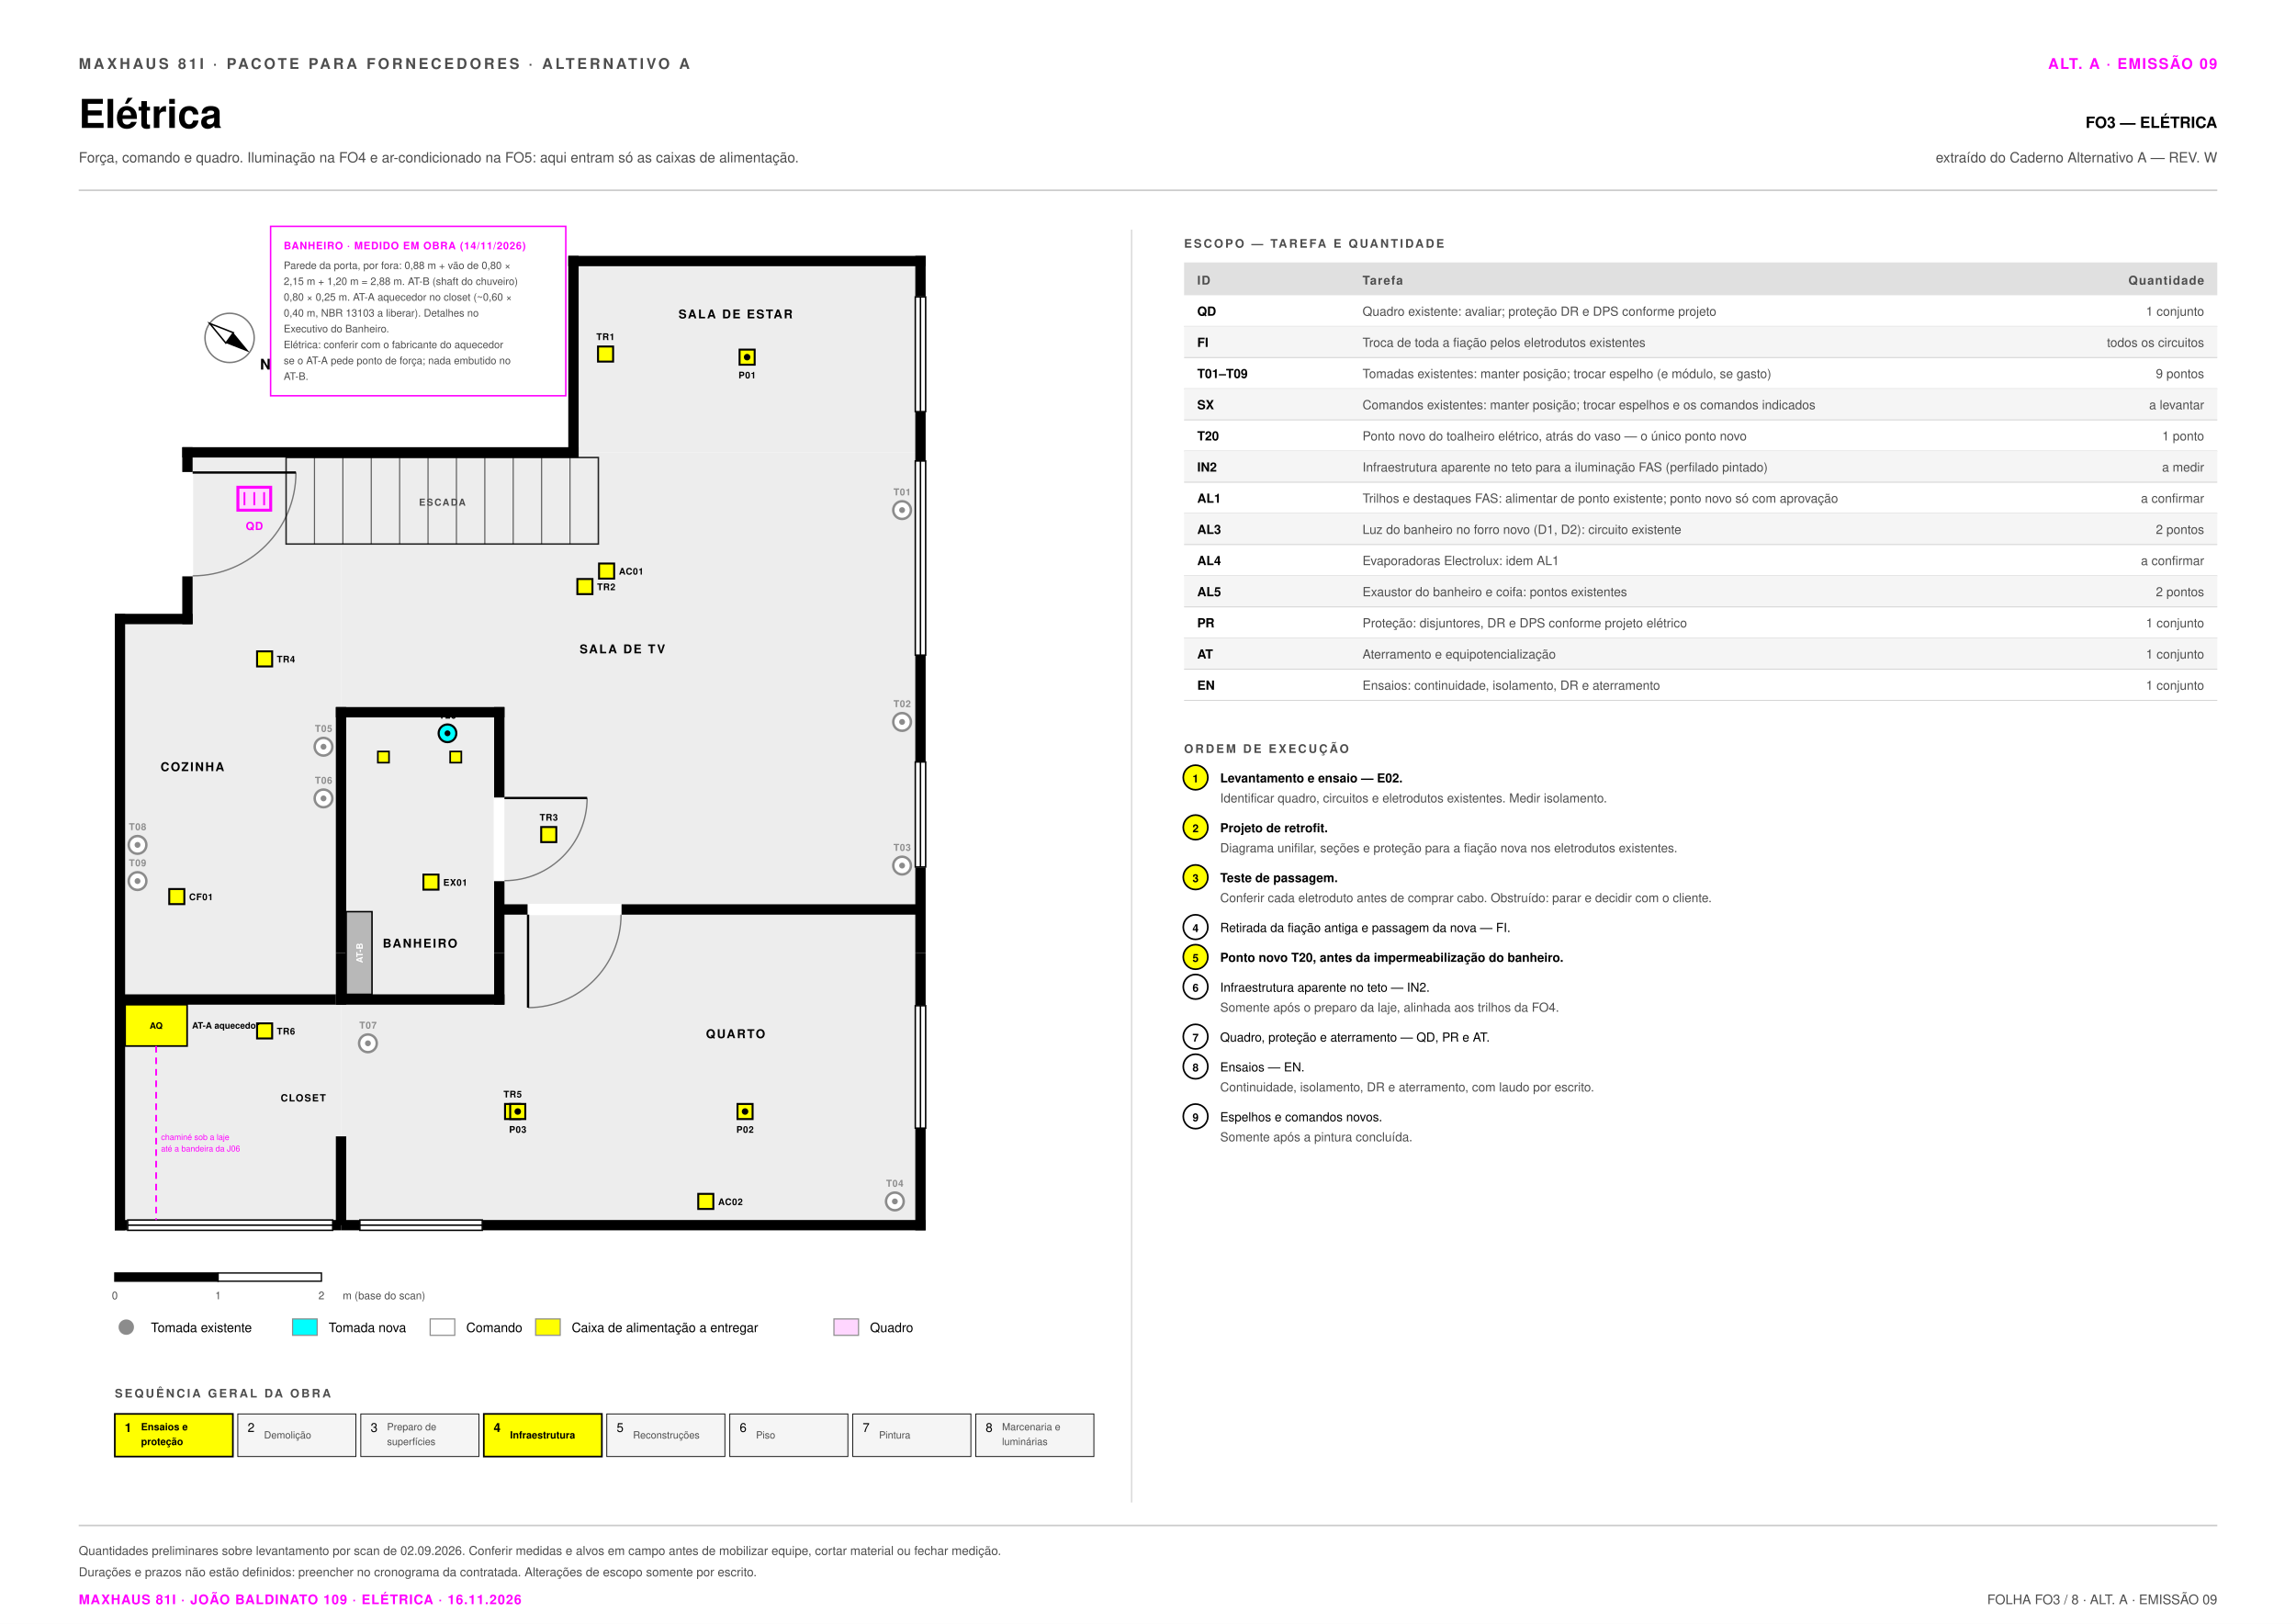
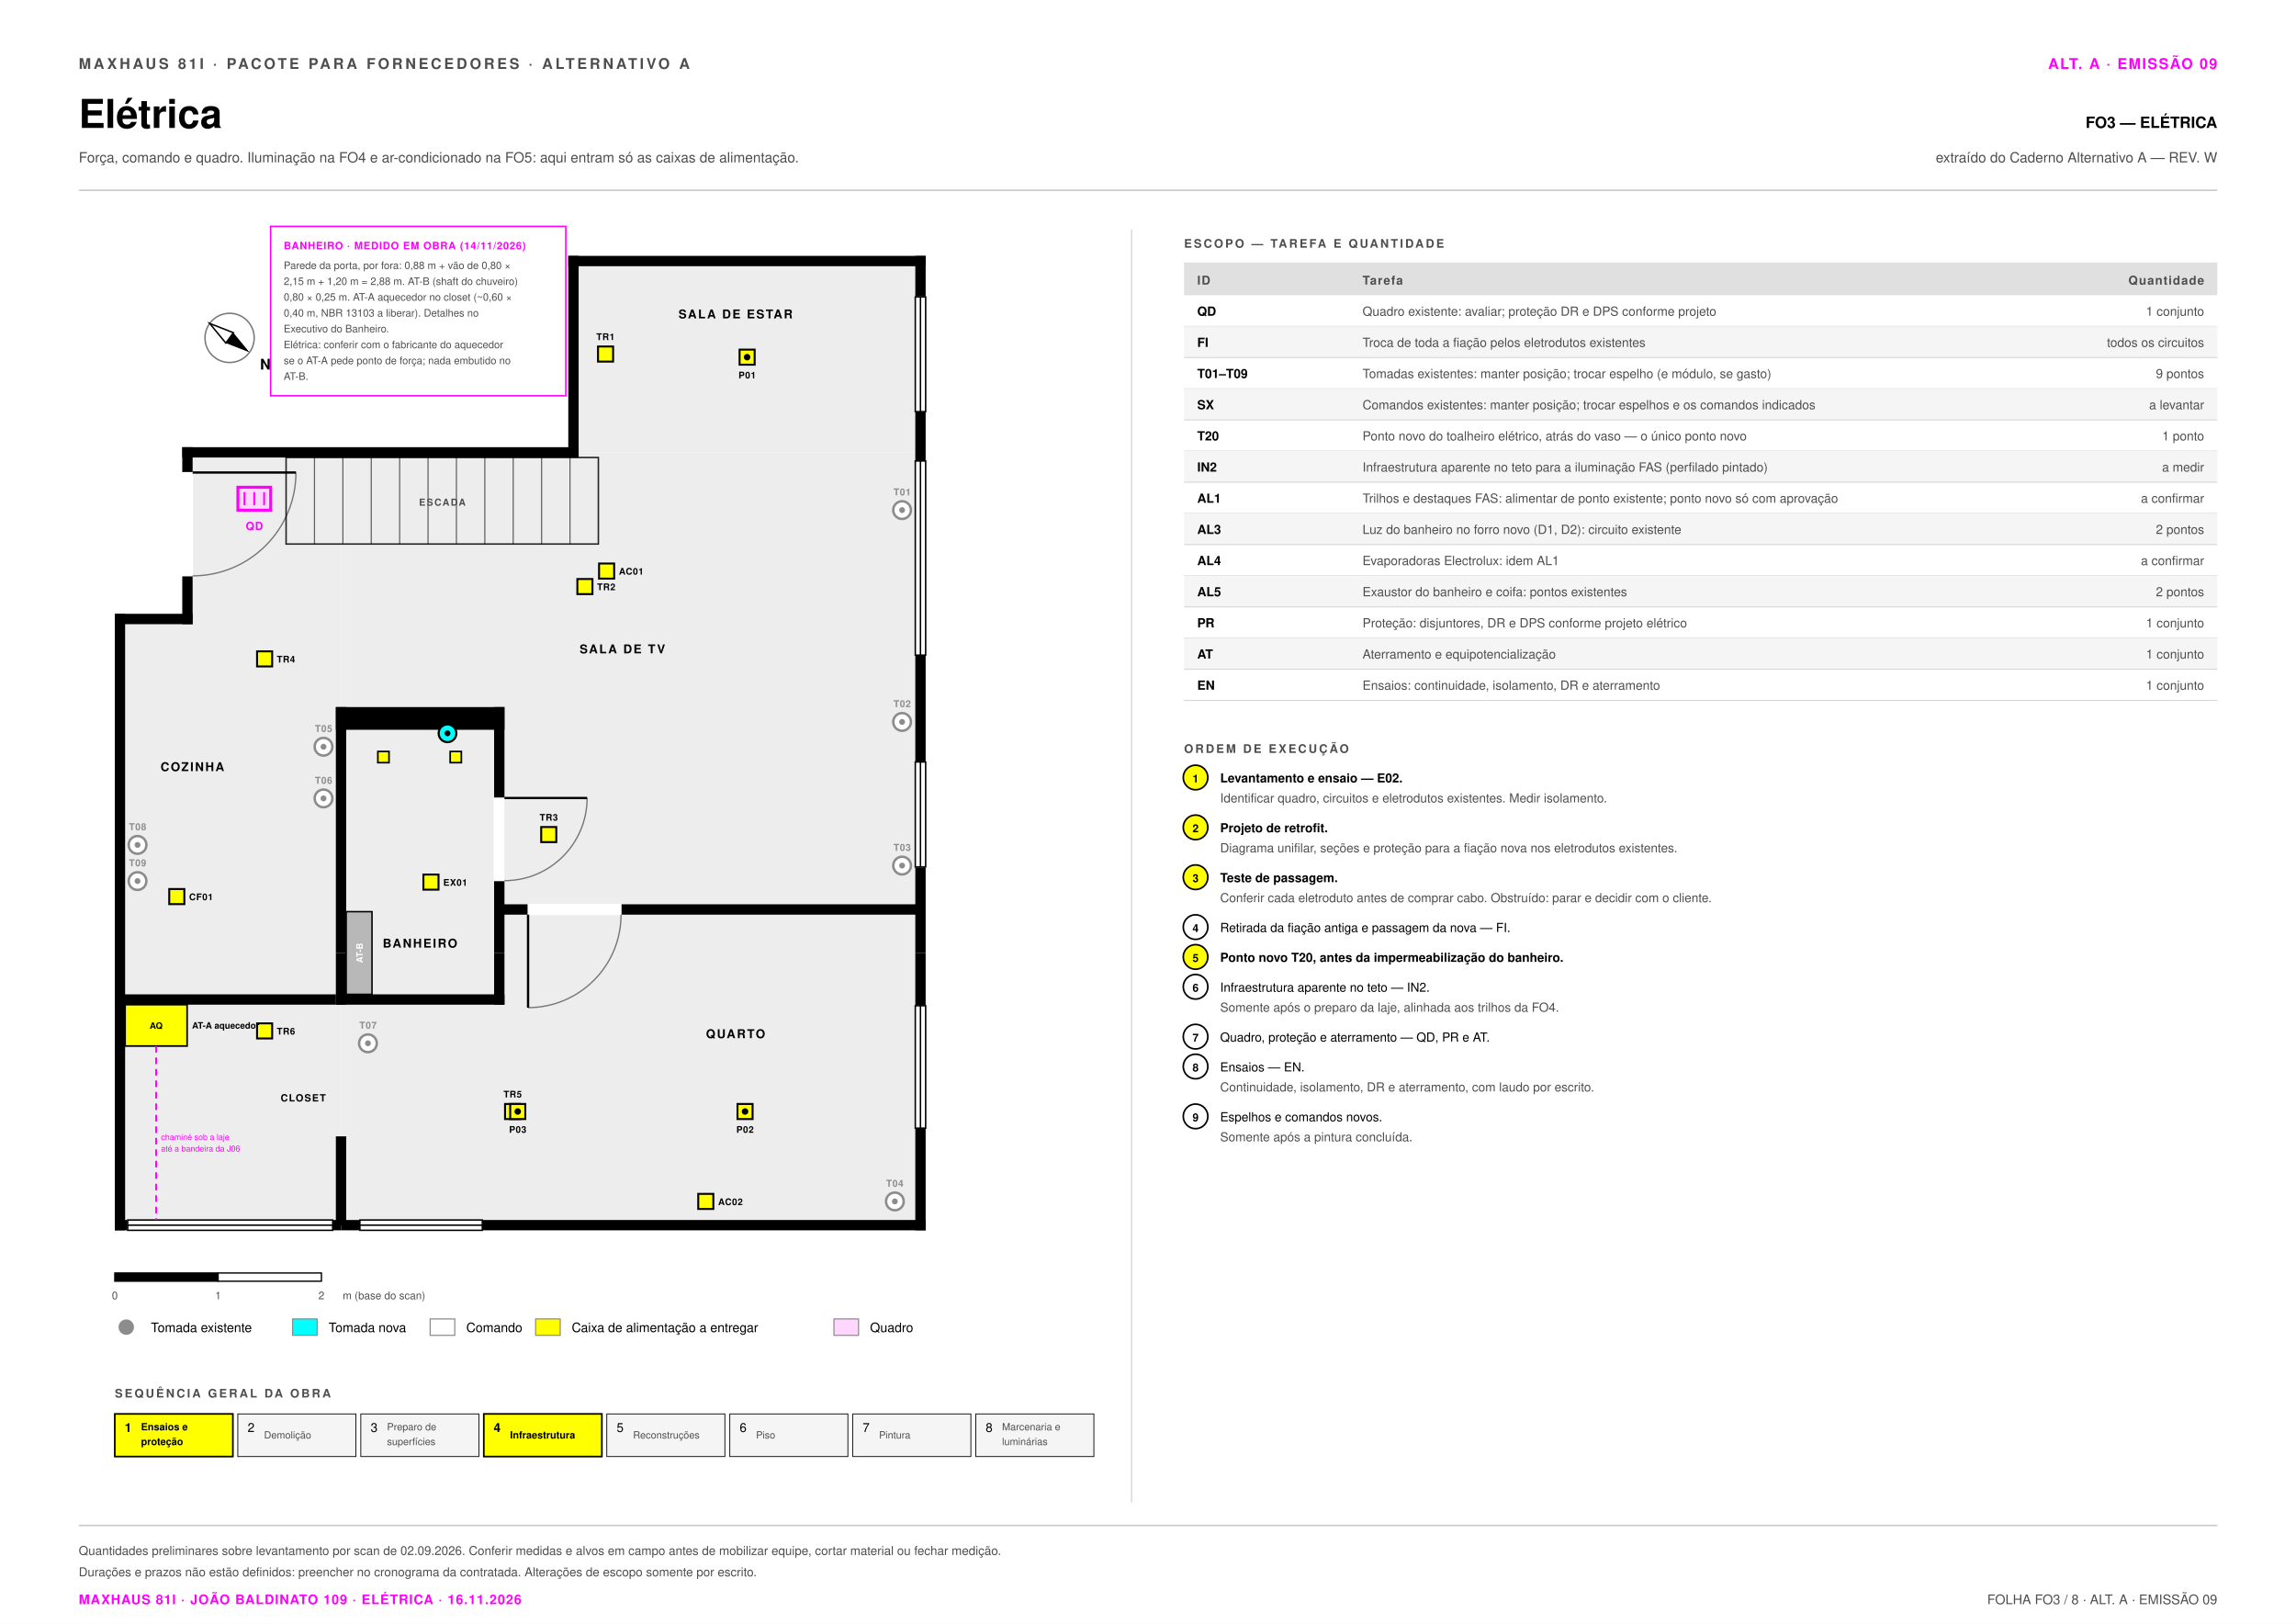
<svg xmlns="http://www.w3.org/2000/svg" viewBox="0 0 1400 990" width="1400" height="990">
  <rect x="0.00" y="0.00" width="1400.00" height="990.00" fill="#ffffff" />
  <text x="48.0" y="42.0" font-family="Helvetica, Arial, sans-serif" font-size="9.0" fill="#4d4d4d" font-weight="bold" text-anchor="start" letter-spacing="1.60">MAXHAUS 81I  ·  PACOTE PARA FORNECEDORES  ·  ALTERNATIVO A</text>
  <text x="48.0" y="78.0" font-family="Helvetica, Arial, sans-serif" font-size="24.3" fill="#000000" font-weight="bold" text-anchor="start">Elétrica</text>
  <text x="48.0" y="99.0" font-family="Helvetica, Arial, sans-serif" font-size="8.6" fill="#4d4d4d" font-weight="normal" text-anchor="start">Força, comando e quadro. Iluminação na FO4 e ar-condicionado na FO5: aqui entram só as caixas de alimentação.</text>
  <text x="1352.0" y="42.0" font-family="Helvetica, Arial, sans-serif" font-size="9.0" fill="#ff00ff" font-weight="bold" text-anchor="end" letter-spacing="0.80">ALT. A  ·  EMISSÃO 09</text>
  <text x="1352.0" y="78.0" font-family="Helvetica, Arial, sans-serif" font-size="9.5" fill="#000000" font-weight="bold" text-anchor="end">FO3 — ELÉTRICA</text>
  <text x="1352.0" y="99.0" font-family="Helvetica, Arial, sans-serif" font-size="8.6" fill="#4d4d4d" font-weight="normal" text-anchor="end">extraído do Caderno Alternativo A — REV. W</text>
  <line x1="48.00" y1="116.00" x2="1352.00" y2="116.00" stroke="#cccccc" stroke-width="1.00" />
  <path d="M349.68 159.20 L561.20 159.20 L561.20 275.79 L349.68 275.79 Z" fill="#ededed" opacity="1.00" />
  <path d="M207.98 275.79 L561.20 275.79 L561.20 554.40 L304.42 554.40 L304.42 434.19 L207.98 434.19 Z" fill="#ededed" opacity="1.00" />
  <path d="M114.29 275.79 L207.98 275.79 L207.98 606.20 L73.17 606.20 L73.17 377.34 L114.29 377.34 Z" fill="#ededed" opacity="1.00" />
  <path d="M73.17 612.51 L207.98 612.51 L207.98 746.98 L73.17 746.98 Z" fill="#ededed" opacity="1.00" />
  <path d="M304.42 554.40 L561.20 554.40 L561.20 746.98 L207.98 746.98 L207.98 609.42 L304.42 609.42 Z" fill="#ededed" opacity="1.00" />
-   <path d="M207.98 434.19 L304.42 434.19 L304.42 609.42 L207.98 609.42 Z" fill="#ededed" opacity="1.00" />
+   <path d="M207.98 441.76 L304.42 441.76 L304.42 609.42 L207.98 609.42 Z" fill="#ededed" opacity="1.00" />
  <rect x="346.52" y="156.00" width="217.89" height="6.29" fill="#000000" />
  <rect x="111.14" y="272.63" width="241.68" height="6.29" fill="#000000" />
  <rect x="111.14" y="272.63" width="6.31" height="107.90" fill="#000000" />
  <rect x="70.00" y="374.22" width="47.45" height="6.31" fill="#000000" />
  <rect x="207.93" y="743.78" width="356.48" height="6.29" fill="#000000" />
  <rect x="204.79" y="580.91" width="6.31" height="31.60" fill="#000000" />
  <rect x="204.79" y="431.07" width="6.31" height="149.84" fill="#000000" />
  <rect x="304.44" y="551.31" width="256.82" height="6.31" fill="#000000" />
  <rect x="301.29" y="431.07" width="6.31" height="149.84" fill="#000000" />
  <rect x="558.11" y="580.91" width="6.31" height="169.16" fill="#000000" />
  <rect x="70.00" y="743.78" width="137.93" height="6.29" fill="#000000" />
  <rect x="204.79" y="692.78" width="6.31" height="54.14" fill="#000000" />
  <rect x="346.52" y="156.00" width="6.31" height="122.92" fill="#000000" />
  <rect x="301.29" y="580.91" width="6.31" height="31.60" fill="#000000" />
  <rect x="558.11" y="156.00" width="6.31" height="424.91" fill="#000000" />
  <rect x="70.00" y="374.22" width="6.29" height="375.85" fill="#000000" />
-   <rect x="204.79" y="431.07" width="102.81" height="6.31" fill="#000000" />
+   <rect x="204.79" y="431.07" width="102.81" height="13.85" fill="#000000" />
  <rect x="70.00" y="606.20" width="134.79" height="6.31" fill="#000000" />
  <rect x="204.79" y="606.20" width="102.81" height="6.31" fill="#000000" />
  <rect x="557.81" y="180.70" width="6.91" height="70.55" fill="#ffffff" />
  <rect x="558.11" y="181.00" width="6.31" height="69.95" fill="none" stroke="#000000" stroke-width="0.90" />
  <line x1="561.26" y1="181.00" x2="561.26" y2="250.96" stroke="#000000" stroke-width="0.90" />
  <rect x="557.81" y="280.73" width="6.91" height="118.98" fill="#ffffff" />
  <rect x="558.11" y="281.03" width="6.31" height="118.38" fill="none" stroke="#000000" stroke-width="0.90" />
  <line x1="561.26" y1="281.03" x2="561.26" y2="399.42" stroke="#000000" stroke-width="0.90" />
  <rect x="557.81" y="464.24" width="6.91" height="64.62" fill="#ffffff" />
  <rect x="558.11" y="464.54" width="6.31" height="64.02" fill="none" stroke="#000000" stroke-width="0.90" />
  <line x1="561.26" y1="464.54" x2="561.26" y2="528.56" stroke="#000000" stroke-width="0.90" />
  <rect x="557.81" y="612.84" width="6.91" height="75.25" fill="#ffffff" />
  <rect x="558.11" y="613.14" width="6.31" height="74.65" fill="none" stroke="#000000" stroke-width="0.90" />
  <line x1="561.26" y1="613.14" x2="561.26" y2="687.79" stroke="#000000" stroke-width="0.90" />
  <rect x="77.56" y="743.48" width="125.61" height="6.89" fill="#ffffff" />
  <rect x="77.86" y="743.78" width="125.01" height="6.29" fill="none" stroke="#000000" stroke-width="0.90" />
  <line x1="77.86" y1="746.93" x2="202.87" y2="746.93" stroke="#000000" stroke-width="0.90" />
  <rect x="219.13" y="743.48" width="75.25" height="6.89" fill="#ffffff" />
  <rect x="219.43" y="743.78" width="74.65" height="6.29" fill="none" stroke="#000000" stroke-width="0.90" />
  <line x1="219.43" y1="746.93" x2="294.07" y2="746.93" stroke="#000000" stroke-width="0.90" />
  <rect x="110.84" y="287.77" width="6.91" height="63.60" fill="#ffffff" />
  <line x1="117.45" y1="288.07" x2="180.45" y2="288.07" stroke="#000000" stroke-width="1.40" />
  <path d="M 180.45 288.07 A 63.00 63.00 0 0 1 117.45 351.07" fill="none" stroke="#000000" stroke-width="0.8" opacity="0.5" />
  <rect x="300.99" y="486.21" width="6.91" height="51.00" fill="#ffffff" />
  <line x1="307.60" y1="486.51" x2="358.00" y2="486.51" stroke="#000000" stroke-width="1.40" />
  <path d="M 358.00 486.51 A 50.40 50.40 0 0 1 307.60 536.91" fill="none" stroke="#000000" stroke-width="0.8" opacity="0.5" />
  <rect x="321.69" y="551.01" width="57.30" height="6.91" fill="#ffffff" />
  <line x1="321.99" y1="557.61" x2="321.99" y2="614.31" stroke="#000000" stroke-width="1.40" />
  <path d="M 321.99 614.31 A 56.70 56.70 0 0 0 378.69 557.61" fill="none" stroke="#000000" stroke-width="0.8" opacity="0.5" />
  <rect x="174.45" y="278.92" width="190.41" height="52.75" fill="none" stroke="#000000" stroke-width="0.90" opacity="0.85" />
  <line x1="191.76" y1="278.92" x2="191.76" y2="331.67" stroke="#000000" stroke-width="0.70" opacity="0.60" />
  <line x1="209.07" y1="278.92" x2="209.07" y2="331.67" stroke="#000000" stroke-width="0.70" opacity="0.60" />
  <line x1="226.38" y1="278.92" x2="226.38" y2="331.67" stroke="#000000" stroke-width="0.70" opacity="0.60" />
  <line x1="243.69" y1="278.92" x2="243.69" y2="331.67" stroke="#000000" stroke-width="0.70" opacity="0.60" />
  <line x1="261.00" y1="278.92" x2="261.00" y2="331.67" stroke="#000000" stroke-width="0.70" opacity="0.60" />
  <line x1="278.31" y1="278.92" x2="278.31" y2="331.67" stroke="#000000" stroke-width="0.70" opacity="0.60" />
  <line x1="295.62" y1="278.92" x2="295.62" y2="331.67" stroke="#000000" stroke-width="0.70" opacity="0.60" />
  <line x1="312.93" y1="278.92" x2="312.93" y2="331.67" stroke="#000000" stroke-width="0.70" opacity="0.60" />
  <line x1="330.24" y1="278.92" x2="330.24" y2="331.67" stroke="#000000" stroke-width="0.70" opacity="0.60" />
  <line x1="347.55" y1="278.92" x2="347.55" y2="331.67" stroke="#000000" stroke-width="0.70" opacity="0.60" />
  <text x="269.7" y="308.3" font-family="Helvetica, Arial, sans-serif" font-size="5.9" fill="#4d4d4d" font-weight="bold" text-anchor="middle" letter-spacing="0.80">ESCADA</text>
  <circle cx="140.00" cy="206.00" r="15.00" fill="none" stroke="#4d4d4d" stroke-width="0.90" opacity="0.75" />
  <path d="M 152.14 214.82 L 137.71 209.16 L 142.29 202.84 Z" fill="#000000" />
  <path d="M 127.86 197.18 L 137.71 209.16 L 142.29 202.84 Z" fill="#ffffff" stroke="#000000" stroke-width="0.9" />
  <text x="161.8" y="225.3" font-family="Helvetica, Arial, sans-serif" font-size="9.0" fill="#000000" font-weight="bold" text-anchor="middle" letter-spacing="0.60">N</text>
  <text x="448.5" y="194.1" font-family="Helvetica, Arial, sans-serif" font-size="7.4" fill="#000000" font-weight="bold" text-anchor="middle" letter-spacing="0.90">SALA DE ESTAR</text>
  <text x="379.5" y="398.3" font-family="Helvetica, Arial, sans-serif" font-size="7.4" fill="#000000" font-weight="bold" text-anchor="middle" letter-spacing="0.90">SALA DE TV</text>
  <text x="117.3" y="470.1" font-family="Helvetica, Arial, sans-serif" font-size="7.4" fill="#000000" font-weight="bold" text-anchor="middle" letter-spacing="0.90">COZINHA</text>
  <text x="448.5" y="632.9" font-family="Helvetica, Arial, sans-serif" font-size="7.4" fill="#000000" font-weight="bold" text-anchor="middle" letter-spacing="0.90">QUARTO</text>
  <text x="256.1" y="577.7" font-family="Helvetica, Arial, sans-serif" font-size="7.4" fill="#000000" font-weight="bold" text-anchor="middle" letter-spacing="0.90">BANHEIRO</text>
  <text x="184.9" y="671.5" font-family="Helvetica, Arial, sans-serif" font-size="6.1" fill="#000000" font-weight="bold" text-anchor="middle" letter-spacing="0.60">CLOSET</text>
  <rect x="364.65" y="211.25" width="9.20" height="9.20" fill="#ffff00" stroke="#000000" stroke-width="1.20" />
  <text x="369.2" y="207.3" font-family="Helvetica, Arial, sans-serif" font-size="5.6" fill="#000000" font-weight="bold" text-anchor="middle" letter-spacing="0.30">TR1</text>
  <rect x="352.05" y="353.00" width="9.20" height="9.20" fill="#ffff00" stroke="#000000" stroke-width="1.20" />
  <text x="364.1" y="359.8" font-family="Helvetica, Arial, sans-serif" font-size="5.6" fill="#000000" font-weight="bold" text-anchor="start" letter-spacing="0.30">TR2</text>
  <rect x="330.00" y="504.20" width="9.20" height="9.20" fill="#ffff00" stroke="#000000" stroke-width="1.20" />
  <text x="334.6" y="500.3" font-family="Helvetica, Arial, sans-serif" font-size="5.6" fill="#000000" font-weight="bold" text-anchor="middle" letter-spacing="0.30">TR3</text>
  <rect x="156.75" y="397.10" width="9.20" height="9.20" fill="#ffff00" stroke="#000000" stroke-width="1.20" />
  <text x="168.8" y="403.9" font-family="Helvetica, Arial, sans-serif" font-size="5.6" fill="#000000" font-weight="bold" text-anchor="start" letter-spacing="0.30">TR4</text>
  <rect x="307.95" y="673.04" width="9.20" height="9.20" fill="#ffff00" stroke="#000000" stroke-width="1.20" />
  <text x="312.6" y="669.1" font-family="Helvetica, Arial, sans-serif" font-size="5.6" fill="#000000" font-weight="bold" text-anchor="middle" letter-spacing="0.30">TR5</text>
  <rect x="156.75" y="623.90" width="9.20" height="9.20" fill="#ffff00" stroke="#000000" stroke-width="1.20" />
  <text x="168.8" y="630.7" font-family="Helvetica, Arial, sans-serif" font-size="5.6" fill="#000000" font-weight="bold" text-anchor="start" letter-spacing="0.30">TR6</text>
  <rect x="450.96" y="213.14" width="9.20" height="9.20" fill="#ffff00" stroke="#000000" stroke-width="1.20" />
  <text x="455.6" y="230.7" font-family="Helvetica, Arial, sans-serif" font-size="5.6" fill="#000000" font-weight="bold" text-anchor="middle" letter-spacing="0.30">P01</text>
  <circle cx="455.56" cy="217.74" r="2.00" fill="#000000" />
  <rect x="449.70" y="673.04" width="9.20" height="9.20" fill="#ffff00" stroke="#000000" stroke-width="1.20" />
  <text x="454.3" y="690.6" font-family="Helvetica, Arial, sans-serif" font-size="5.6" fill="#000000" font-weight="bold" text-anchor="middle" letter-spacing="0.30">P02</text>
  <circle cx="454.30" cy="677.64" r="2.00" fill="#000000" />
  <rect x="311.10" y="673.04" width="9.20" height="9.20" fill="#ffff00" stroke="#000000" stroke-width="1.20" />
  <text x="315.7" y="690.6" font-family="Helvetica, Arial, sans-serif" font-size="5.6" fill="#000000" font-weight="bold" text-anchor="middle" letter-spacing="0.30">P03</text>
  <circle cx="315.70" cy="677.64" r="2.00" fill="#000000" />
  <rect x="230.40" y="458.15" width="6.80" height="6.80" fill="#ffff00" stroke="#000000" stroke-width="1.00" />
  <rect x="274.50" y="458.15" width="6.80" height="6.80" fill="#ffff00" stroke="#000000" stroke-width="1.00" />
  <rect x="365.28" y="343.55" width="9.20" height="9.20" fill="#ffff00" stroke="#000000" stroke-width="1.20" />
  <text x="377.4" y="350.3" font-family="Helvetica, Arial, sans-serif" font-size="5.6" fill="#000000" font-weight="bold" text-anchor="start" letter-spacing="0.30">AC01</text>
  <rect x="425.76" y="727.85" width="9.20" height="9.20" fill="#ffff00" stroke="#000000" stroke-width="1.20" />
  <text x="437.9" y="734.7" font-family="Helvetica, Arial, sans-serif" font-size="5.6" fill="#000000" font-weight="bold" text-anchor="start" letter-spacing="0.30">AC02</text>
  <rect x="258.18" y="533.18" width="9.20" height="9.20" fill="#ffff00" stroke="#000000" stroke-width="1.20" />
  <text x="270.3" y="540.0" font-family="Helvetica, Arial, sans-serif" font-size="5.6" fill="#000000" font-weight="bold" text-anchor="start" letter-spacing="0.30">EX01</text>
  <rect x="103.20" y="542.00" width="9.20" height="9.20" fill="#ffff00" stroke="#000000" stroke-width="1.20" />
  <text x="115.3" y="548.8" font-family="Helvetica, Arial, sans-serif" font-size="5.6" fill="#000000" font-weight="bold" text-anchor="start" letter-spacing="0.30">CF01</text>
  <circle cx="550.06" cy="310.98" r="5.40" fill="#ffffff" stroke="#8c8c8c" stroke-width="1.50" />
  <circle cx="550.06" cy="310.98" r="1.80" fill="#8c8c8c" />
  <text x="550.1" y="302.0" font-family="Helvetica, Arial, sans-serif" font-size="5.8" fill="#8c8c8c" font-weight="bold" text-anchor="middle" letter-spacing="0.30">T01</text>
  <circle cx="550.06" cy="440.13" r="5.40" fill="#ffffff" stroke="#8c8c8c" stroke-width="1.50" />
  <circle cx="550.06" cy="440.13" r="1.80" fill="#8c8c8c" />
  <text x="550.1" y="431.1" font-family="Helvetica, Arial, sans-serif" font-size="5.8" fill="#8c8c8c" font-weight="bold" text-anchor="middle" letter-spacing="0.30">T02</text>
  <circle cx="550.06" cy="527.70" r="5.40" fill="#ffffff" stroke="#8c8c8c" stroke-width="1.50" />
  <circle cx="550.06" cy="527.70" r="1.80" fill="#8c8c8c" />
  <text x="550.1" y="518.7" font-family="Helvetica, Arial, sans-serif" font-size="5.8" fill="#8c8c8c" font-weight="bold" text-anchor="middle" letter-spacing="0.30">T03</text>
  <circle cx="545.65" cy="732.45" r="5.40" fill="#ffffff" stroke="#8c8c8c" stroke-width="1.50" />
  <circle cx="545.65" cy="732.45" r="1.80" fill="#8c8c8c" />
  <text x="545.6" y="723.5" font-family="Helvetica, Arial, sans-serif" font-size="5.8" fill="#8c8c8c" font-weight="bold" text-anchor="middle" letter-spacing="0.30">T04</text>
  <circle cx="197.26" cy="455.25" r="5.40" fill="#ffffff" stroke="#8c8c8c" stroke-width="1.50" />
  <circle cx="197.26" cy="455.25" r="1.80" fill="#8c8c8c" />
  <text x="197.3" y="446.2" font-family="Helvetica, Arial, sans-serif" font-size="5.8" fill="#8c8c8c" font-weight="bold" text-anchor="middle" letter-spacing="0.30">T05</text>
  <circle cx="197.26" cy="486.75" r="5.40" fill="#ffffff" stroke="#8c8c8c" stroke-width="1.50" />
  <circle cx="197.26" cy="486.75" r="1.80" fill="#8c8c8c" />
  <text x="197.3" y="477.8" font-family="Helvetica, Arial, sans-serif" font-size="5.8" fill="#8c8c8c" font-weight="bold" text-anchor="middle" letter-spacing="0.30">T06</text>
  <circle cx="224.35" cy="636.06" r="5.40" fill="#ffffff" stroke="#8c8c8c" stroke-width="1.50" />
  <circle cx="224.35" cy="636.06" r="1.80" fill="#8c8c8c" />
  <text x="224.4" y="627.1" font-family="Helvetica, Arial, sans-serif" font-size="5.8" fill="#8c8c8c" font-weight="bold" text-anchor="middle" letter-spacing="0.30">T07</text>
  <circle cx="83.86" cy="515.10" r="5.40" fill="#ffffff" stroke="#8c8c8c" stroke-width="1.50" />
  <circle cx="83.86" cy="515.10" r="1.80" fill="#8c8c8c" />
  <text x="83.9" y="506.1" font-family="Helvetica, Arial, sans-serif" font-size="5.8" fill="#8c8c8c" font-weight="bold" text-anchor="middle" letter-spacing="0.30">T08</text>
  <circle cx="83.86" cy="537.15" r="5.40" fill="#ffffff" stroke="#8c8c8c" stroke-width="1.50" />
  <circle cx="83.86" cy="537.15" r="1.80" fill="#8c8c8c" />
  <text x="83.9" y="528.1" font-family="Helvetica, Arial, sans-serif" font-size="5.8" fill="#8c8c8c" font-weight="bold" text-anchor="middle" letter-spacing="0.30">T09</text>
  <circle cx="272.86" cy="447.06" r="5.40" fill="#00ffff" stroke="#000000" stroke-width="1.30" />
  <circle cx="272.86" cy="447.06" r="1.80" fill="#000000" />
  <text x="272.9" y="438.1" font-family="Helvetica, Arial, sans-serif" font-size="5.8" fill="#000000" font-weight="bold" text-anchor="middle" letter-spacing="0.30">T20</text>
  <rect x="145.05" y="297.05" width="20.00" height="14.00" fill="#ffd6ff" stroke="#ff00ff" stroke-width="1.80" />
  <line x1="149.05" y1="300.05" x2="149.05" y2="308.05" stroke="#ff00ff" stroke-width="1.10" />
  <line x1="155.05" y1="300.05" x2="155.05" y2="308.05" stroke="#ff00ff" stroke-width="1.10" />
  <line x1="161.05" y1="300.05" x2="161.05" y2="308.05" stroke="#ff00ff" stroke-width="1.10" />
  <text x="155.1" y="323.1" font-family="Helvetica, Arial, sans-serif" font-size="6.8" fill="#ff00ff" font-weight="bold" text-anchor="middle" letter-spacing="0.40">QD</text>
  <rect x="70.00" y="776.09" width="63.00" height="5.00" fill="#000000" stroke="#000000" stroke-width="0.80" />
  <rect x="133.00" y="776.09" width="63.00" height="5.00" fill="#ffffff" stroke="#000000" stroke-width="0.80" />
  <text x="70.0" y="792.1" font-family="Helvetica, Arial, sans-serif" font-size="6.5" fill="#4d4d4d" font-weight="normal" text-anchor="middle">0</text>
  <text x="133.0" y="792.1" font-family="Helvetica, Arial, sans-serif" font-size="6.5" fill="#4d4d4d" font-weight="normal" text-anchor="middle">1</text>
  <text x="196.0" y="792.1" font-family="Helvetica, Arial, sans-serif" font-size="6.5" fill="#4d4d4d" font-weight="normal" text-anchor="middle">2</text>
  <text x="209.0" y="792.1" font-family="Helvetica, Arial, sans-serif" font-size="6.5" fill="#4d4d4d" font-weight="normal" text-anchor="start">m   (base do scan)</text>
  <circle cx="77.00" cy="809.09" r="4.20" fill="#8c8c8c" stroke="#8c8c8c" stroke-width="1.00" />
  <text x="92.0" y="812.1" font-family="Helvetica, Arial, sans-serif" font-size="7.9" fill="#000000" font-weight="normal" text-anchor="start">Tomada existente</text>
  <rect x="178.40" y="804.09" width="15.00" height="10.00" fill="#00ffff" stroke="#8c8c8c" stroke-width="0.70" />
  <text x="200.4" y="812.1" font-family="Helvetica, Arial, sans-serif" font-size="7.9" fill="#000000" font-weight="normal" text-anchor="start">Tomada nova</text>
  <rect x="262.30" y="804.09" width="15.00" height="10.00" fill="#ffffff" stroke="#8c8c8c" stroke-width="0.70" />
  <text x="284.3" y="812.1" font-family="Helvetica, Arial, sans-serif" font-size="7.9" fill="#000000" font-weight="normal" text-anchor="start">Comando</text>
  <rect x="326.60" y="804.09" width="15.00" height="10.00" fill="#ffff00" stroke="#8c8c8c" stroke-width="0.70" />
  <text x="348.6" y="812.1" font-family="Helvetica, Arial, sans-serif" font-size="7.9" fill="#000000" font-weight="normal" text-anchor="start">Caixa de alimentação a entregar</text>
  <rect x="508.50" y="804.09" width="15.00" height="10.00" fill="#ffd6ff" stroke="#8c8c8c" stroke-width="0.70" />
  <text x="530.5" y="812.1" font-family="Helvetica, Arial, sans-serif" font-size="7.9" fill="#000000" font-weight="normal" text-anchor="start">Quadro</text>
  <text x="70.0" y="852.0" font-family="Helvetica, Arial, sans-serif" font-size="7.2" fill="#4d4d4d" font-weight="bold" text-anchor="start" letter-spacing="1.20">SEQUÊNCIA GERAL DA OBRA</text>
  <rect x="70.00" y="862.00" width="72.00" height="26.00" fill="#ffff00" stroke="#000000" stroke-width="1.00" />
  <text x="76.0" y="873.0" font-family="Helvetica, Arial, sans-serif" font-size="7.6" fill="#000000" font-weight="bold" text-anchor="start">1</text>
  <text x="86.0" y="872.0" font-family="Helvetica, Arial, sans-serif" font-size="6.1" fill="#000000" font-weight="bold" text-anchor="start">Ensaios e</text>
  <text x="86.0" y="881.0" font-family="Helvetica, Arial, sans-serif" font-size="6.1" fill="#000000" font-weight="bold" text-anchor="start">proteção</text>
  <rect x="145.00" y="862.00" width="72.00" height="26.00" fill="#f5f5f5" stroke="#000000" stroke-width="0.50" />
  <text x="151.0" y="873.0" font-family="Helvetica, Arial, sans-serif" font-size="7.6" fill="#000000" font-weight="normal" text-anchor="start">2</text>
  <text x="161.0" y="877.0" font-family="Helvetica, Arial, sans-serif" font-size="6.1" fill="#4d4d4d" font-weight="normal" text-anchor="start">Demolição</text>
  <rect x="220.00" y="862.00" width="72.00" height="26.00" fill="#f5f5f5" stroke="#000000" stroke-width="0.50" />
  <text x="226.0" y="873.0" font-family="Helvetica, Arial, sans-serif" font-size="7.6" fill="#000000" font-weight="normal" text-anchor="start">3</text>
  <text x="236.0" y="872.0" font-family="Helvetica, Arial, sans-serif" font-size="6.1" fill="#4d4d4d" font-weight="normal" text-anchor="start">Preparo de</text>
  <text x="236.0" y="881.0" font-family="Helvetica, Arial, sans-serif" font-size="6.1" fill="#4d4d4d" font-weight="normal" text-anchor="start">superfícies</text>
  <rect x="295.00" y="862.00" width="72.00" height="26.00" fill="#ffff00" stroke="#000000" stroke-width="1.00" />
  <text x="301.0" y="873.0" font-family="Helvetica, Arial, sans-serif" font-size="7.6" fill="#000000" font-weight="bold" text-anchor="start">4</text>
  <text x="311.0" y="877.0" font-family="Helvetica, Arial, sans-serif" font-size="6.1" fill="#000000" font-weight="bold" text-anchor="start">Infraestrutura</text>
  <rect x="370.00" y="862.00" width="72.00" height="26.00" fill="#f5f5f5" stroke="#000000" stroke-width="0.50" />
  <text x="376.0" y="873.0" font-family="Helvetica, Arial, sans-serif" font-size="7.6" fill="#000000" font-weight="normal" text-anchor="start">5</text>
  <text x="386.0" y="877.0" font-family="Helvetica, Arial, sans-serif" font-size="6.1" fill="#4d4d4d" font-weight="normal" text-anchor="start">Reconstruções</text>
  <rect x="445.00" y="862.00" width="72.00" height="26.00" fill="#f5f5f5" stroke="#000000" stroke-width="0.50" />
  <text x="451.0" y="873.0" font-family="Helvetica, Arial, sans-serif" font-size="7.6" fill="#000000" font-weight="normal" text-anchor="start">6</text>
  <text x="461.0" y="877.0" font-family="Helvetica, Arial, sans-serif" font-size="6.1" fill="#4d4d4d" font-weight="normal" text-anchor="start">Piso</text>
  <rect x="520.00" y="862.00" width="72.00" height="26.00" fill="#f5f5f5" stroke="#000000" stroke-width="0.50" />
  <text x="526.0" y="873.0" font-family="Helvetica, Arial, sans-serif" font-size="7.6" fill="#000000" font-weight="normal" text-anchor="start">7</text>
  <text x="536.0" y="877.0" font-family="Helvetica, Arial, sans-serif" font-size="6.1" fill="#4d4d4d" font-weight="normal" text-anchor="start">Pintura</text>
  <rect x="595.00" y="862.00" width="72.00" height="26.00" fill="#f5f5f5" stroke="#000000" stroke-width="0.50" />
  <text x="601.0" y="873.0" font-family="Helvetica, Arial, sans-serif" font-size="7.6" fill="#000000" font-weight="normal" text-anchor="start">8</text>
  <text x="611.0" y="872.0" font-family="Helvetica, Arial, sans-serif" font-size="6.1" fill="#4d4d4d" font-weight="normal" text-anchor="start">Marcenaria e</text>
  <text x="611.0" y="881.0" font-family="Helvetica, Arial, sans-serif" font-size="6.1" fill="#4d4d4d" font-weight="normal" text-anchor="start">luminárias</text>
  <line x1="690.00" y1="140.00" x2="690.00" y2="916.00" stroke="#cccccc" stroke-width="0.80" opacity="0.80" />
  <text x="722.0" y="151.0" font-family="Helvetica, Arial, sans-serif" font-size="7.2" fill="#4d4d4d" font-weight="bold" text-anchor="start" letter-spacing="1.20">ESCOPO — TAREFA E QUANTIDADE</text>
  <rect x="722.00" y="160.00" width="630.00" height="20.00" fill="#e0e0e0" />
  <text x="730.0" y="173.5" font-family="Helvetica, Arial, sans-serif" font-size="7.4" fill="#4d4d4d" font-weight="bold" text-anchor="start" letter-spacing="0.60">ID</text>
  <text x="830.8" y="173.5" font-family="Helvetica, Arial, sans-serif" font-size="7.4" fill="#4d4d4d" font-weight="bold" text-anchor="start" letter-spacing="0.60">Tarefa</text>
  <text x="1344.0" y="173.5" font-family="Helvetica, Arial, sans-serif" font-size="7.4" fill="#4d4d4d" font-weight="bold" text-anchor="end" letter-spacing="0.60">Quantidade</text>
  <text x="730.0" y="192.5" font-family="Helvetica, Arial, sans-serif" font-size="7.7" fill="#000000" font-weight="bold" text-anchor="start">QD</text>
  <text x="830.8" y="192.5" font-family="Helvetica, Arial, sans-serif" font-size="7.7" fill="#4d4d4d" font-weight="normal" text-anchor="start">Quadro existente: avaliar; proteção DR e DPS conforme projeto</text>
  <text x="1344.0" y="192.5" font-family="Helvetica, Arial, sans-serif" font-size="7.7" fill="#4d4d4d" font-weight="normal" text-anchor="end">1 conjunto</text>
  <line x1="722.00" y1="199.00" x2="1352.00" y2="199.00" stroke="#cccccc" stroke-width="0.60" opacity="0.80" />
  <rect x="722.00" y="199.00" width="630.00" height="19.00" fill="#f5f5f5" />
  <text x="730.0" y="211.5" font-family="Helvetica, Arial, sans-serif" font-size="7.7" fill="#000000" font-weight="bold" text-anchor="start">FI</text>
  <text x="830.8" y="211.5" font-family="Helvetica, Arial, sans-serif" font-size="7.7" fill="#4d4d4d" font-weight="normal" text-anchor="start">Troca de toda a fiação pelos eletrodutos existentes</text>
  <text x="1344.0" y="211.5" font-family="Helvetica, Arial, sans-serif" font-size="7.7" fill="#4d4d4d" font-weight="normal" text-anchor="end">todos os circuitos</text>
  <line x1="722.00" y1="218.00" x2="1352.00" y2="218.00" stroke="#cccccc" stroke-width="0.60" opacity="0.80" />
  <text x="730.0" y="230.5" font-family="Helvetica, Arial, sans-serif" font-size="7.7" fill="#000000" font-weight="bold" text-anchor="start">T01–T09</text>
  <text x="830.8" y="230.5" font-family="Helvetica, Arial, sans-serif" font-size="7.7" fill="#4d4d4d" font-weight="normal" text-anchor="start">Tomadas existentes: manter posição; trocar espelho (e módulo, se gasto)</text>
  <text x="1344.0" y="230.5" font-family="Helvetica, Arial, sans-serif" font-size="7.7" fill="#4d4d4d" font-weight="normal" text-anchor="end">9 pontos</text>
  <line x1="722.00" y1="237.00" x2="1352.00" y2="237.00" stroke="#cccccc" stroke-width="0.60" opacity="0.80" />
  <rect x="722.00" y="237.00" width="630.00" height="19.00" fill="#f5f5f5" />
  <text x="730.0" y="249.5" font-family="Helvetica, Arial, sans-serif" font-size="7.7" fill="#000000" font-weight="bold" text-anchor="start">SX</text>
  <text x="830.8" y="249.5" font-family="Helvetica, Arial, sans-serif" font-size="7.7" fill="#4d4d4d" font-weight="normal" text-anchor="start">Comandos existentes: manter posição; trocar espelhos e os comandos indicados</text>
  <text x="1344.0" y="249.5" font-family="Helvetica, Arial, sans-serif" font-size="7.7" fill="#4d4d4d" font-weight="normal" text-anchor="end">a levantar</text>
  <line x1="722.00" y1="256.00" x2="1352.00" y2="256.00" stroke="#cccccc" stroke-width="0.60" opacity="0.80" />
  <text x="730.0" y="268.5" font-family="Helvetica, Arial, sans-serif" font-size="7.7" fill="#000000" font-weight="bold" text-anchor="start">T20</text>
  <text x="830.8" y="268.5" font-family="Helvetica, Arial, sans-serif" font-size="7.7" fill="#4d4d4d" font-weight="normal" text-anchor="start">Ponto novo do toalheiro elétrico, atrás do vaso — o único ponto novo</text>
  <text x="1344.0" y="268.5" font-family="Helvetica, Arial, sans-serif" font-size="7.7" fill="#4d4d4d" font-weight="normal" text-anchor="end">1 ponto</text>
  <line x1="722.00" y1="275.00" x2="1352.00" y2="275.00" stroke="#cccccc" stroke-width="0.60" opacity="0.80" />
  <rect x="722.00" y="275.00" width="630.00" height="19.00" fill="#f5f5f5" />
  <text x="730.0" y="287.5" font-family="Helvetica, Arial, sans-serif" font-size="7.7" fill="#000000" font-weight="bold" text-anchor="start">IN2</text>
  <text x="830.8" y="287.5" font-family="Helvetica, Arial, sans-serif" font-size="7.7" fill="#4d4d4d" font-weight="normal" text-anchor="start">Infraestrutura aparente no teto para a iluminação FAS (perfilado pintado)</text>
  <text x="1344.0" y="287.5" font-family="Helvetica, Arial, sans-serif" font-size="7.7" fill="#4d4d4d" font-weight="normal" text-anchor="end">a medir</text>
  <line x1="722.00" y1="294.00" x2="1352.00" y2="294.00" stroke="#cccccc" stroke-width="0.60" opacity="0.80" />
  <text x="730.0" y="306.5" font-family="Helvetica, Arial, sans-serif" font-size="7.7" fill="#000000" font-weight="bold" text-anchor="start">AL1</text>
  <text x="830.8" y="306.5" font-family="Helvetica, Arial, sans-serif" font-size="7.7" fill="#4d4d4d" font-weight="normal" text-anchor="start">Trilhos e destaques FAS: alimentar de ponto existente; ponto novo só com aprovação</text>
  <text x="1344.0" y="306.5" font-family="Helvetica, Arial, sans-serif" font-size="7.7" fill="#4d4d4d" font-weight="normal" text-anchor="end">a confirmar</text>
  <line x1="722.00" y1="313.00" x2="1352.00" y2="313.00" stroke="#cccccc" stroke-width="0.60" opacity="0.80" />
  <rect x="722.00" y="313.00" width="630.00" height="19.00" fill="#f5f5f5" />
  <text x="730.0" y="325.5" font-family="Helvetica, Arial, sans-serif" font-size="7.7" fill="#000000" font-weight="bold" text-anchor="start">AL3</text>
  <text x="830.8" y="325.5" font-family="Helvetica, Arial, sans-serif" font-size="7.7" fill="#4d4d4d" font-weight="normal" text-anchor="start">Luz do banheiro no forro novo (D1, D2): circuito existente</text>
  <text x="1344.0" y="325.5" font-family="Helvetica, Arial, sans-serif" font-size="7.7" fill="#4d4d4d" font-weight="normal" text-anchor="end">2 pontos</text>
  <line x1="722.00" y1="332.00" x2="1352.00" y2="332.00" stroke="#cccccc" stroke-width="0.60" opacity="0.80" />
  <text x="730.0" y="344.5" font-family="Helvetica, Arial, sans-serif" font-size="7.7" fill="#000000" font-weight="bold" text-anchor="start">AL4</text>
  <text x="830.8" y="344.5" font-family="Helvetica, Arial, sans-serif" font-size="7.7" fill="#4d4d4d" font-weight="normal" text-anchor="start">Evaporadoras Electrolux: idem AL1</text>
  <text x="1344.0" y="344.5" font-family="Helvetica, Arial, sans-serif" font-size="7.7" fill="#4d4d4d" font-weight="normal" text-anchor="end">a confirmar</text>
  <line x1="722.00" y1="351.00" x2="1352.00" y2="351.00" stroke="#cccccc" stroke-width="0.60" opacity="0.80" />
  <rect x="722.00" y="351.00" width="630.00" height="19.00" fill="#f5f5f5" />
  <text x="730.0" y="363.5" font-family="Helvetica, Arial, sans-serif" font-size="7.7" fill="#000000" font-weight="bold" text-anchor="start">AL5</text>
  <text x="830.8" y="363.5" font-family="Helvetica, Arial, sans-serif" font-size="7.7" fill="#4d4d4d" font-weight="normal" text-anchor="start">Exaustor do banheiro e coifa: pontos existentes</text>
  <text x="1344.0" y="363.5" font-family="Helvetica, Arial, sans-serif" font-size="7.7" fill="#4d4d4d" font-weight="normal" text-anchor="end">2 pontos</text>
  <line x1="722.00" y1="370.00" x2="1352.00" y2="370.00" stroke="#cccccc" stroke-width="0.60" opacity="0.80" />
  <text x="730.0" y="382.5" font-family="Helvetica, Arial, sans-serif" font-size="7.7" fill="#000000" font-weight="bold" text-anchor="start">PR</text>
  <text x="830.8" y="382.5" font-family="Helvetica, Arial, sans-serif" font-size="7.7" fill="#4d4d4d" font-weight="normal" text-anchor="start">Proteção: disjuntores, DR e DPS conforme projeto elétrico</text>
  <text x="1344.0" y="382.5" font-family="Helvetica, Arial, sans-serif" font-size="7.7" fill="#4d4d4d" font-weight="normal" text-anchor="end">1 conjunto</text>
  <line x1="722.00" y1="389.00" x2="1352.00" y2="389.00" stroke="#cccccc" stroke-width="0.60" opacity="0.80" />
  <rect x="722.00" y="389.00" width="630.00" height="19.00" fill="#f5f5f5" />
  <text x="730.0" y="401.5" font-family="Helvetica, Arial, sans-serif" font-size="7.7" fill="#000000" font-weight="bold" text-anchor="start">AT</text>
  <text x="830.8" y="401.5" font-family="Helvetica, Arial, sans-serif" font-size="7.7" fill="#4d4d4d" font-weight="normal" text-anchor="start">Aterramento e equipotencialização</text>
  <text x="1344.0" y="401.5" font-family="Helvetica, Arial, sans-serif" font-size="7.7" fill="#4d4d4d" font-weight="normal" text-anchor="end">1 conjunto</text>
  <line x1="722.00" y1="408.00" x2="1352.00" y2="408.00" stroke="#cccccc" stroke-width="0.60" opacity="0.80" />
  <text x="730.0" y="420.5" font-family="Helvetica, Arial, sans-serif" font-size="7.7" fill="#000000" font-weight="bold" text-anchor="start">EN</text>
  <text x="830.8" y="420.5" font-family="Helvetica, Arial, sans-serif" font-size="7.7" fill="#4d4d4d" font-weight="normal" text-anchor="start">Ensaios: continuidade, isolamento, DR e aterramento</text>
  <text x="1344.0" y="420.5" font-family="Helvetica, Arial, sans-serif" font-size="7.7" fill="#4d4d4d" font-weight="normal" text-anchor="end">1 conjunto</text>
  <line x1="722.00" y1="427.00" x2="1352.00" y2="427.00" stroke="#cccccc" stroke-width="0.60" opacity="0.80" />
  <text x="722.0" y="459.0" font-family="Helvetica, Arial, sans-serif" font-size="7.2" fill="#4d4d4d" font-weight="bold" text-anchor="start" letter-spacing="1.20">ORDEM DE EXECUÇÃO</text>
  <circle cx="729.00" cy="474.00" r="7.50" fill="#ffff00" stroke="#000000" stroke-width="1.00" />
  <text x="729.0" y="477.0" font-family="Helvetica, Arial, sans-serif" font-size="6.7" fill="#000000" font-weight="bold" text-anchor="middle">1</text>
  <text x="744.0" y="477.0" font-family="Helvetica, Arial, sans-serif" font-size="7.6" fill="#000000" font-weight="bold" text-anchor="start">Levantamento e ensaio — E02.</text>
  <text x="744.0" y="489.2" font-family="Helvetica, Arial, sans-serif" font-size="7.6" fill="#4d4d4d" font-weight="normal" text-anchor="start">Identificar quadro, circuitos e eletrodutos existentes. Medir isolamento.</text>
  <circle cx="729.00" cy="504.40" r="7.50" fill="#ffff00" stroke="#000000" stroke-width="1.00" />
  <text x="729.0" y="507.4" font-family="Helvetica, Arial, sans-serif" font-size="6.7" fill="#000000" font-weight="bold" text-anchor="middle">2</text>
  <text x="744.0" y="507.4" font-family="Helvetica, Arial, sans-serif" font-size="7.6" fill="#000000" font-weight="bold" text-anchor="start">Projeto de retrofit.</text>
  <text x="744.0" y="519.6" font-family="Helvetica, Arial, sans-serif" font-size="7.6" fill="#4d4d4d" font-weight="normal" text-anchor="start">Diagrama unifilar, seções e proteção para a fiação nova nos eletrodutos existentes.</text>
  <circle cx="729.00" cy="534.80" r="7.50" fill="#ffff00" stroke="#000000" stroke-width="1.00" />
  <text x="729.0" y="537.8" font-family="Helvetica, Arial, sans-serif" font-size="6.7" fill="#000000" font-weight="bold" text-anchor="middle">3</text>
  <text x="744.0" y="537.8" font-family="Helvetica, Arial, sans-serif" font-size="7.6" fill="#000000" font-weight="bold" text-anchor="start">Teste de passagem.</text>
  <text x="744.0" y="550.0" font-family="Helvetica, Arial, sans-serif" font-size="7.6" fill="#4d4d4d" font-weight="normal" text-anchor="start">Conferir cada eletroduto antes de comprar cabo. Obstruído: parar e decidir com o cliente.</text>
  <circle cx="729.00" cy="565.20" r="7.50" fill="#ffffff" stroke="#000000" stroke-width="1.00" />
  <text x="729.0" y="568.2" font-family="Helvetica, Arial, sans-serif" font-size="6.7" fill="#000000" font-weight="bold" text-anchor="middle">4</text>
  <text x="744.0" y="568.2" font-family="Helvetica, Arial, sans-serif" font-size="7.6" fill="#000000" font-weight="normal" text-anchor="start">Retirada da fiação antiga e passagem da nova — FI.</text>
  <circle cx="729.00" cy="583.40" r="7.50" fill="#ffff00" stroke="#000000" stroke-width="1.00" />
  <text x="729.0" y="586.4" font-family="Helvetica, Arial, sans-serif" font-size="6.7" fill="#000000" font-weight="bold" text-anchor="middle">5</text>
  <text x="744.0" y="586.4" font-family="Helvetica, Arial, sans-serif" font-size="7.6" fill="#000000" font-weight="bold" text-anchor="start">Ponto novo T20, antes da impermeabilização do banheiro.</text>
  <circle cx="729.00" cy="601.60" r="7.50" fill="#ffffff" stroke="#000000" stroke-width="1.00" />
  <text x="729.0" y="604.6" font-family="Helvetica, Arial, sans-serif" font-size="6.7" fill="#000000" font-weight="bold" text-anchor="middle">6</text>
  <text x="744.0" y="604.6" font-family="Helvetica, Arial, sans-serif" font-size="7.6" fill="#000000" font-weight="normal" text-anchor="start">Infraestrutura aparente no teto — IN2.</text>
  <text x="744.0" y="616.8" font-family="Helvetica, Arial, sans-serif" font-size="7.6" fill="#4d4d4d" font-weight="normal" text-anchor="start">Somente após o preparo da laje, alinhada aos trilhos da FO4.</text>
  <circle cx="729.00" cy="632.00" r="7.50" fill="#ffffff" stroke="#000000" stroke-width="1.00" />
  <text x="729.0" y="635.0" font-family="Helvetica, Arial, sans-serif" font-size="6.7" fill="#000000" font-weight="bold" text-anchor="middle">7</text>
  <text x="744.0" y="635.0" font-family="Helvetica, Arial, sans-serif" font-size="7.6" fill="#000000" font-weight="normal" text-anchor="start">Quadro, proteção e aterramento — QD, PR e AT.</text>
  <circle cx="729.00" cy="650.20" r="7.50" fill="#ffffff" stroke="#000000" stroke-width="1.00" />
  <text x="729.0" y="653.2" font-family="Helvetica, Arial, sans-serif" font-size="6.7" fill="#000000" font-weight="bold" text-anchor="middle">8</text>
  <text x="744.0" y="653.2" font-family="Helvetica, Arial, sans-serif" font-size="7.6" fill="#000000" font-weight="normal" text-anchor="start">Ensaios — EN.</text>
  <text x="744.0" y="665.4" font-family="Helvetica, Arial, sans-serif" font-size="7.6" fill="#4d4d4d" font-weight="normal" text-anchor="start">Continuidade, isolamento, DR e aterramento, com laudo por escrito.</text>
  <circle cx="729.00" cy="680.60" r="7.50" fill="#ffffff" stroke="#000000" stroke-width="1.00" />
  <text x="729.0" y="683.6" font-family="Helvetica, Arial, sans-serif" font-size="6.7" fill="#000000" font-weight="bold" text-anchor="middle">9</text>
  <text x="744.0" y="683.6" font-family="Helvetica, Arial, sans-serif" font-size="7.6" fill="#000000" font-weight="normal" text-anchor="start">Espelhos e comandos novos.</text>
  <text x="744.0" y="695.8" font-family="Helvetica, Arial, sans-serif" font-size="7.6" fill="#4d4d4d" font-weight="normal" text-anchor="start">Somente após a pintura concluída.</text>
  <line x1="48.00" y1="930.00" x2="1352.00" y2="930.00" stroke="#cccccc" stroke-width="1.00" />
  <text x="48.0" y="948.0" font-family="Helvetica, Arial, sans-serif" font-size="7.5" fill="#4d4d4d" font-weight="normal" text-anchor="start">Quantidades preliminares sobre levantamento por scan de 02.09.2026. Conferir medidas e alvos em campo antes de mobilizar equipe, cortar material ou fechar medição.</text>
  <text x="48.0" y="961.0" font-family="Helvetica, Arial, sans-serif" font-size="7.5" fill="#4d4d4d" font-weight="normal" text-anchor="start">Durações e prazos não estão definidos: preencher no cronograma da contratada. Alterações de escopo somente por escrito.</text>
  <text x="48.0" y="978.0" font-family="Helvetica, Arial, sans-serif" font-size="8.1" fill="#ff00ff" font-weight="bold" text-anchor="start" letter-spacing="0.50">MAXHAUS 81I  ·  JOÃO BALDINATO 109  ·  ELÉTRICA  ·  16.11.2026</text>
  <text x="1352.0" y="978.0" font-family="Helvetica, Arial, sans-serif" font-size="8.1" fill="#4d4d4d" font-weight="normal" text-anchor="end">FOLHA FO3 / 8   ·   ALT. A  ·  EMISSÃO 09</text>
  <rect x="211.09" y="555.80" width="15.75" height="50.40" fill="#8c8c8c" opacity="0.55" />
  <rect x="211.09" y="555.80" width="15.75" height="50.40" fill="none" stroke="#000000" stroke-width="0.90" />
  <text x="221.2" y="581.0" font-family="Helvetica, Arial, sans-serif" font-size="5.4" fill="#ffffff" font-weight="bold" text-anchor="middle" transform="rotate(-90.0 221.2 581.0)">AT-B</text>
  <rect x="76.29" y="612.51" width="37.80" height="25.20" fill="#ffff00" stroke="#000000" stroke-width="1.00" />
  <text x="95.2" y="627.2" font-family="Helvetica, Arial, sans-serif" font-size="5.4" fill="#000000" font-weight="bold" text-anchor="middle">AQ</text>
  <line x1="95.19" y1="637.71" x2="95.19" y2="641.71" stroke="#ff00ff" stroke-width="1.10" stroke-linecap="butt" />
  <line x1="95.19" y1="644.71" x2="95.19" y2="648.71" stroke="#ff00ff" stroke-width="1.10" stroke-linecap="butt" />
  <line x1="95.19" y1="651.71" x2="95.19" y2="655.71" stroke="#ff00ff" stroke-width="1.10" stroke-linecap="butt" />
  <line x1="95.19" y1="658.71" x2="95.19" y2="662.71" stroke="#ff00ff" stroke-width="1.10" stroke-linecap="butt" />
  <line x1="95.19" y1="665.71" x2="95.19" y2="669.71" stroke="#ff00ff" stroke-width="1.10" stroke-linecap="butt" />
  <line x1="95.19" y1="672.71" x2="95.19" y2="676.71" stroke="#ff00ff" stroke-width="1.10" stroke-linecap="butt" />
  <line x1="95.19" y1="679.71" x2="95.19" y2="683.71" stroke="#ff00ff" stroke-width="1.10" stroke-linecap="butt" />
  <line x1="95.19" y1="686.71" x2="95.19" y2="690.71" stroke="#ff00ff" stroke-width="1.10" stroke-linecap="butt" />
  <line x1="95.19" y1="693.71" x2="95.19" y2="697.71" stroke="#ff00ff" stroke-width="1.10" stroke-linecap="butt" />
  <line x1="95.19" y1="700.71" x2="95.19" y2="704.71" stroke="#ff00ff" stroke-width="1.10" stroke-linecap="butt" />
  <line x1="95.19" y1="707.71" x2="95.19" y2="711.71" stroke="#ff00ff" stroke-width="1.10" stroke-linecap="butt" />
  <line x1="95.19" y1="714.71" x2="95.19" y2="718.71" stroke="#ff00ff" stroke-width="1.10" stroke-linecap="butt" />
  <line x1="95.19" y1="721.71" x2="95.19" y2="725.71" stroke="#ff00ff" stroke-width="1.10" stroke-linecap="butt" />
  <line x1="95.19" y1="728.71" x2="95.19" y2="732.71" stroke="#ff00ff" stroke-width="1.10" stroke-linecap="butt" />
  <line x1="95.19" y1="735.71" x2="95.19" y2="739.71" stroke="#ff00ff" stroke-width="1.10" stroke-linecap="butt" />
  <line x1="95.19" y1="742.71" x2="95.19" y2="743.78" stroke="#ff00ff" stroke-width="1.10" stroke-linecap="butt" />
  <text x="117.1" y="627.1" font-family="Helvetica, Arial, sans-serif" font-size="5.4" fill="#000000" font-weight="bold" text-anchor="start">AT-A aquecedor</text>
  <text x="98.2" y="695.0" font-family="Helvetica, Arial, sans-serif" font-size="5.0" fill="#ff00ff" font-weight="normal" text-anchor="start">chaminé sob a laje</text>
  <text x="98.2" y="702.0" font-family="Helvetica, Arial, sans-serif" font-size="5.0" fill="#ff00ff" font-weight="normal" text-anchor="start">até a bandeira da J06</text>
  <rect x="165.00" y="138.00" width="180.00" height="103.28" fill="#ffffff" stroke="#ff00ff" stroke-width="0.90" />
  <text x="173.0" y="152.0" font-family="Helvetica, Arial, sans-serif" font-size="6.3" fill="#ff00ff" font-weight="bold" text-anchor="start" letter-spacing="0.40">BANHEIRO · MEDIDO EM OBRA (14/11/2026)</text>
  <text x="173.0" y="164.0" font-family="Helvetica, Arial, sans-serif" font-size="6.3" fill="#4d4d4d" font-weight="normal" text-anchor="start">Parede da porta, por fora: 0,88 m + vão de 0,80 ×</text>
  <text x="173.0" y="173.7" font-family="Helvetica, Arial, sans-serif" font-size="6.3" fill="#4d4d4d" font-weight="normal" text-anchor="start">2,15 m + 1,20 m = 2,88 m. AT-B (shaft do chuveiro)</text>
  <text x="173.0" y="183.3" font-family="Helvetica, Arial, sans-serif" font-size="6.3" fill="#4d4d4d" font-weight="normal" text-anchor="start">0,80 × 0,25 m. AT-A aquecedor no closet (~0,60 ×</text>
  <text x="173.0" y="193.0" font-family="Helvetica, Arial, sans-serif" font-size="6.3" fill="#4d4d4d" font-weight="normal" text-anchor="start">0,40 m, NBR 13103 a liberar). Detalhes no</text>
  <text x="173.0" y="202.6" font-family="Helvetica, Arial, sans-serif" font-size="6.3" fill="#4d4d4d" font-weight="normal" text-anchor="start">Executivo do Banheiro.</text>
  <text x="173.0" y="212.3" font-family="Helvetica, Arial, sans-serif" font-size="6.3" fill="#4d4d4d" font-weight="normal" text-anchor="start">Elétrica: conferir com o fabricante do aquecedor</text>
  <text x="173.0" y="222.0" font-family="Helvetica, Arial, sans-serif" font-size="6.3" fill="#4d4d4d" font-weight="normal" text-anchor="start">se o AT-A pede ponto de força; nada embutido no</text>
  <text x="173.0" y="231.6" font-family="Helvetica, Arial, sans-serif" font-size="6.3" fill="#4d4d4d" font-weight="normal" text-anchor="start">AT-B.</text>
</svg>
